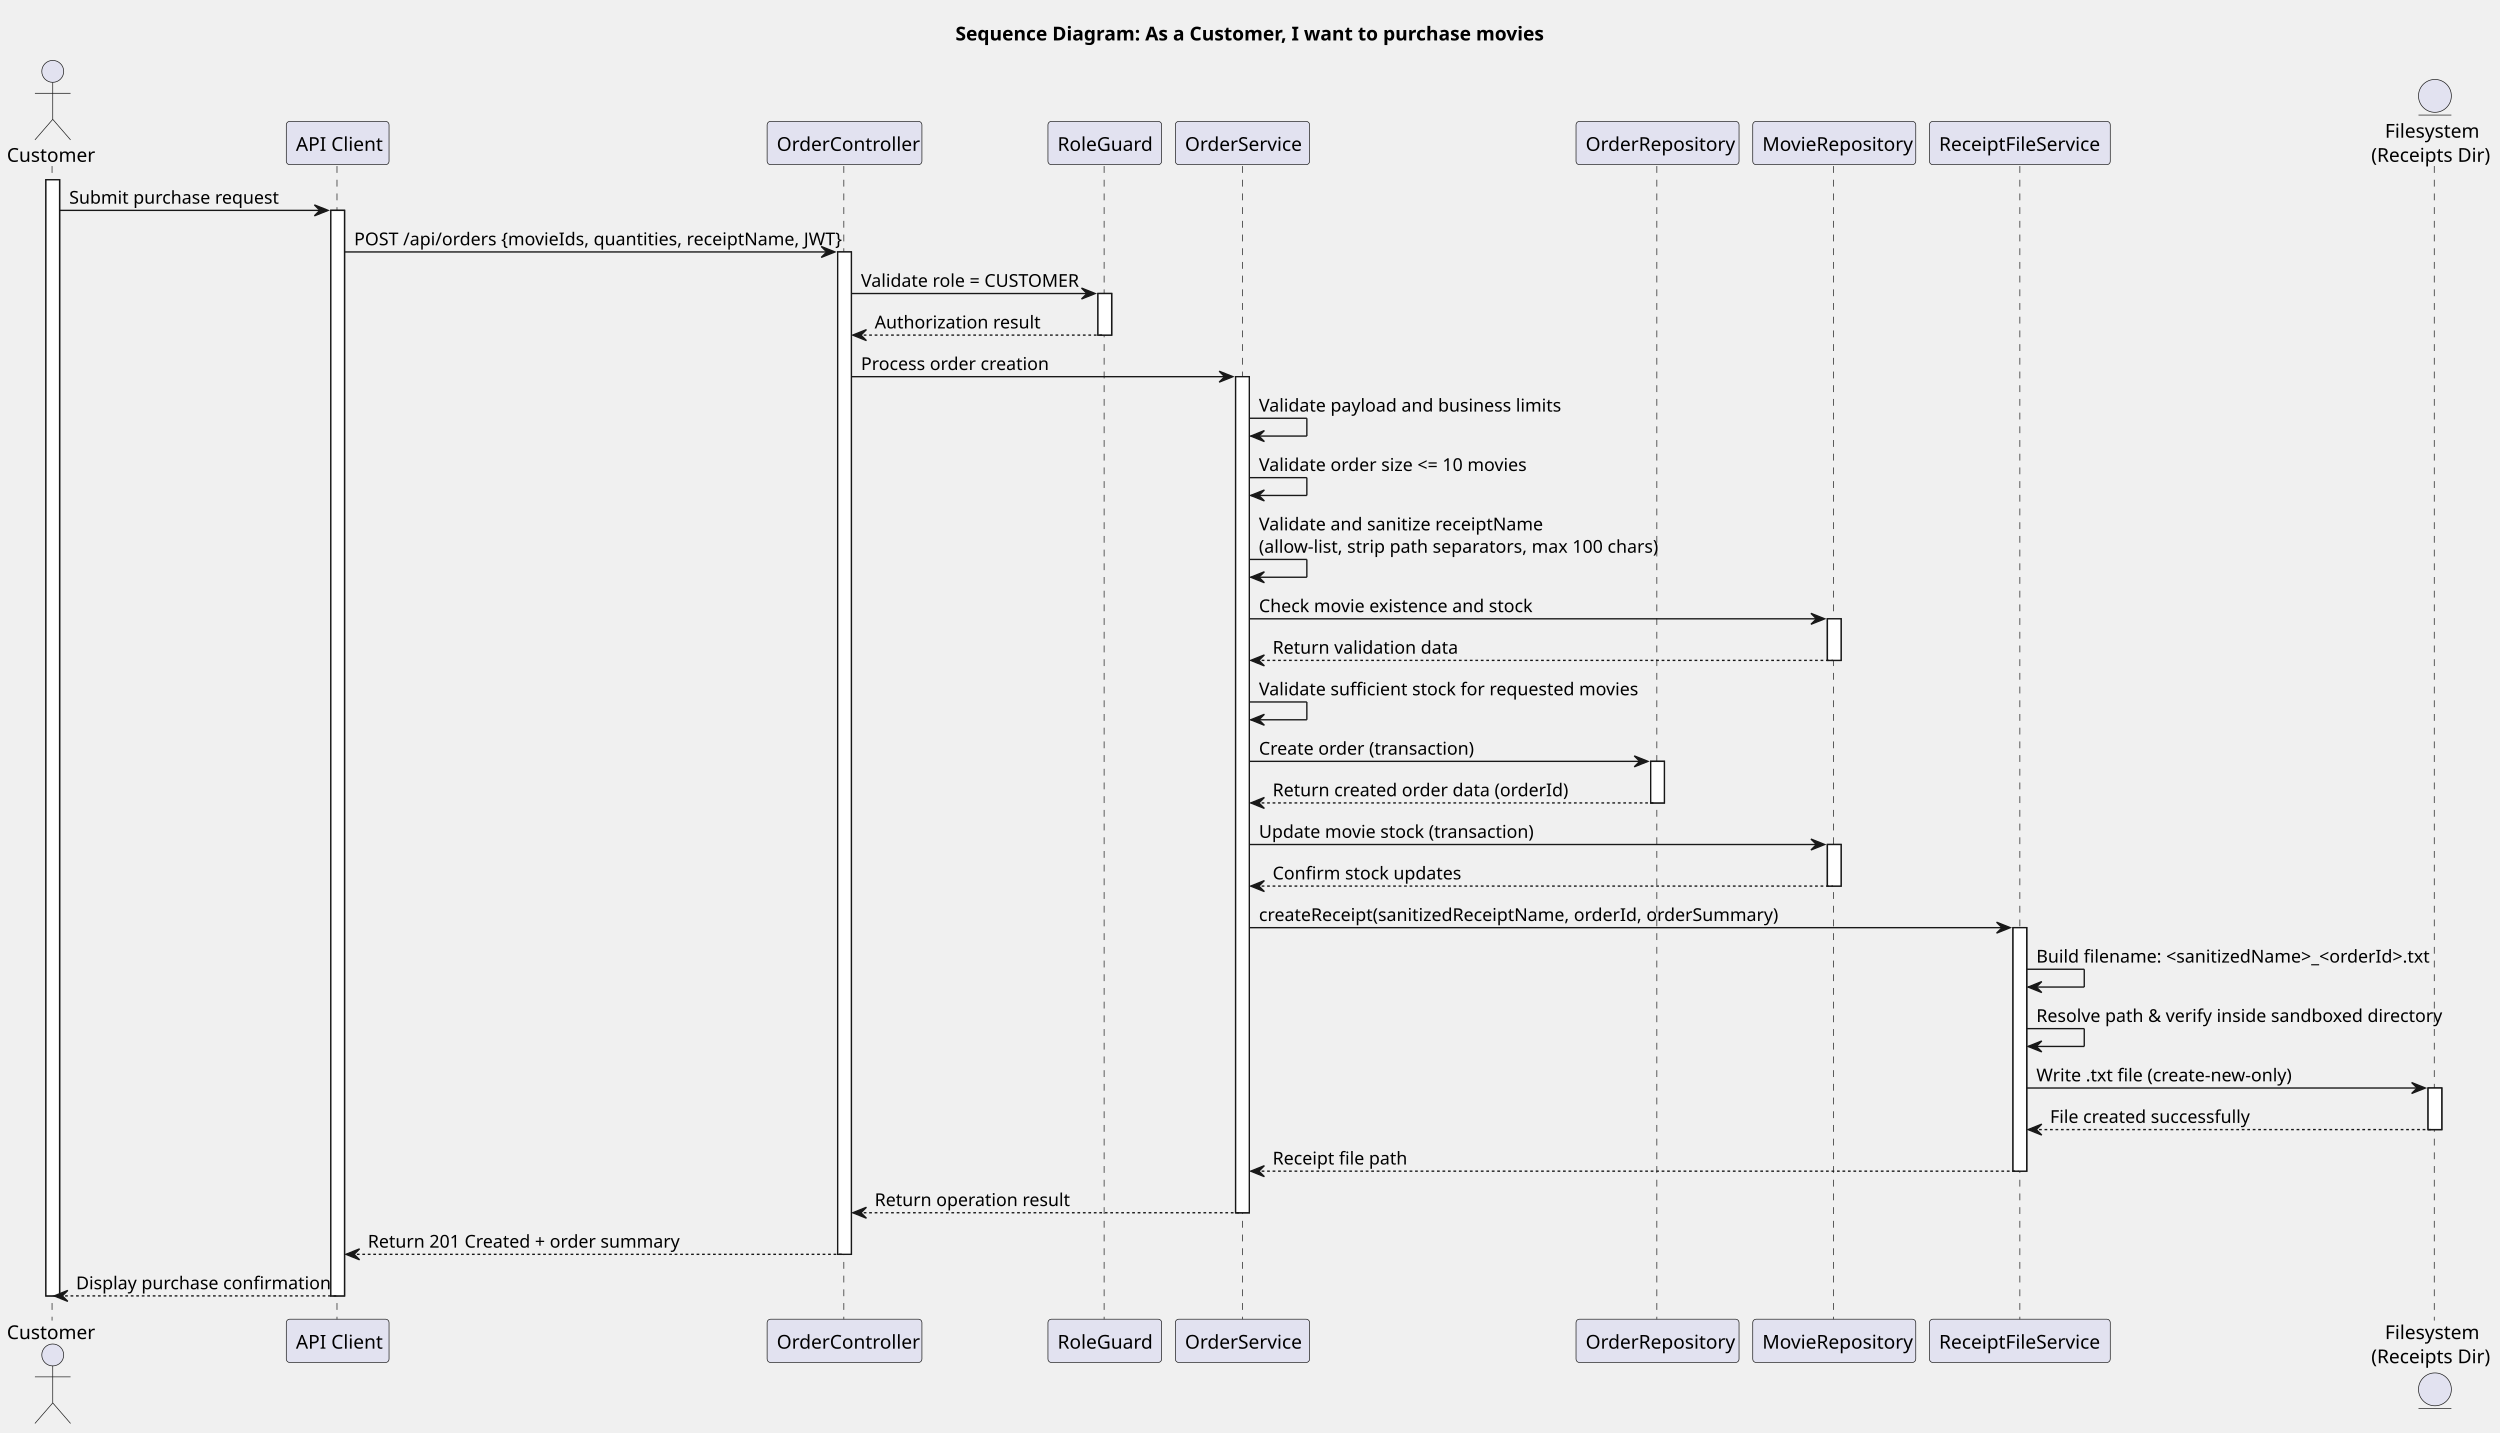
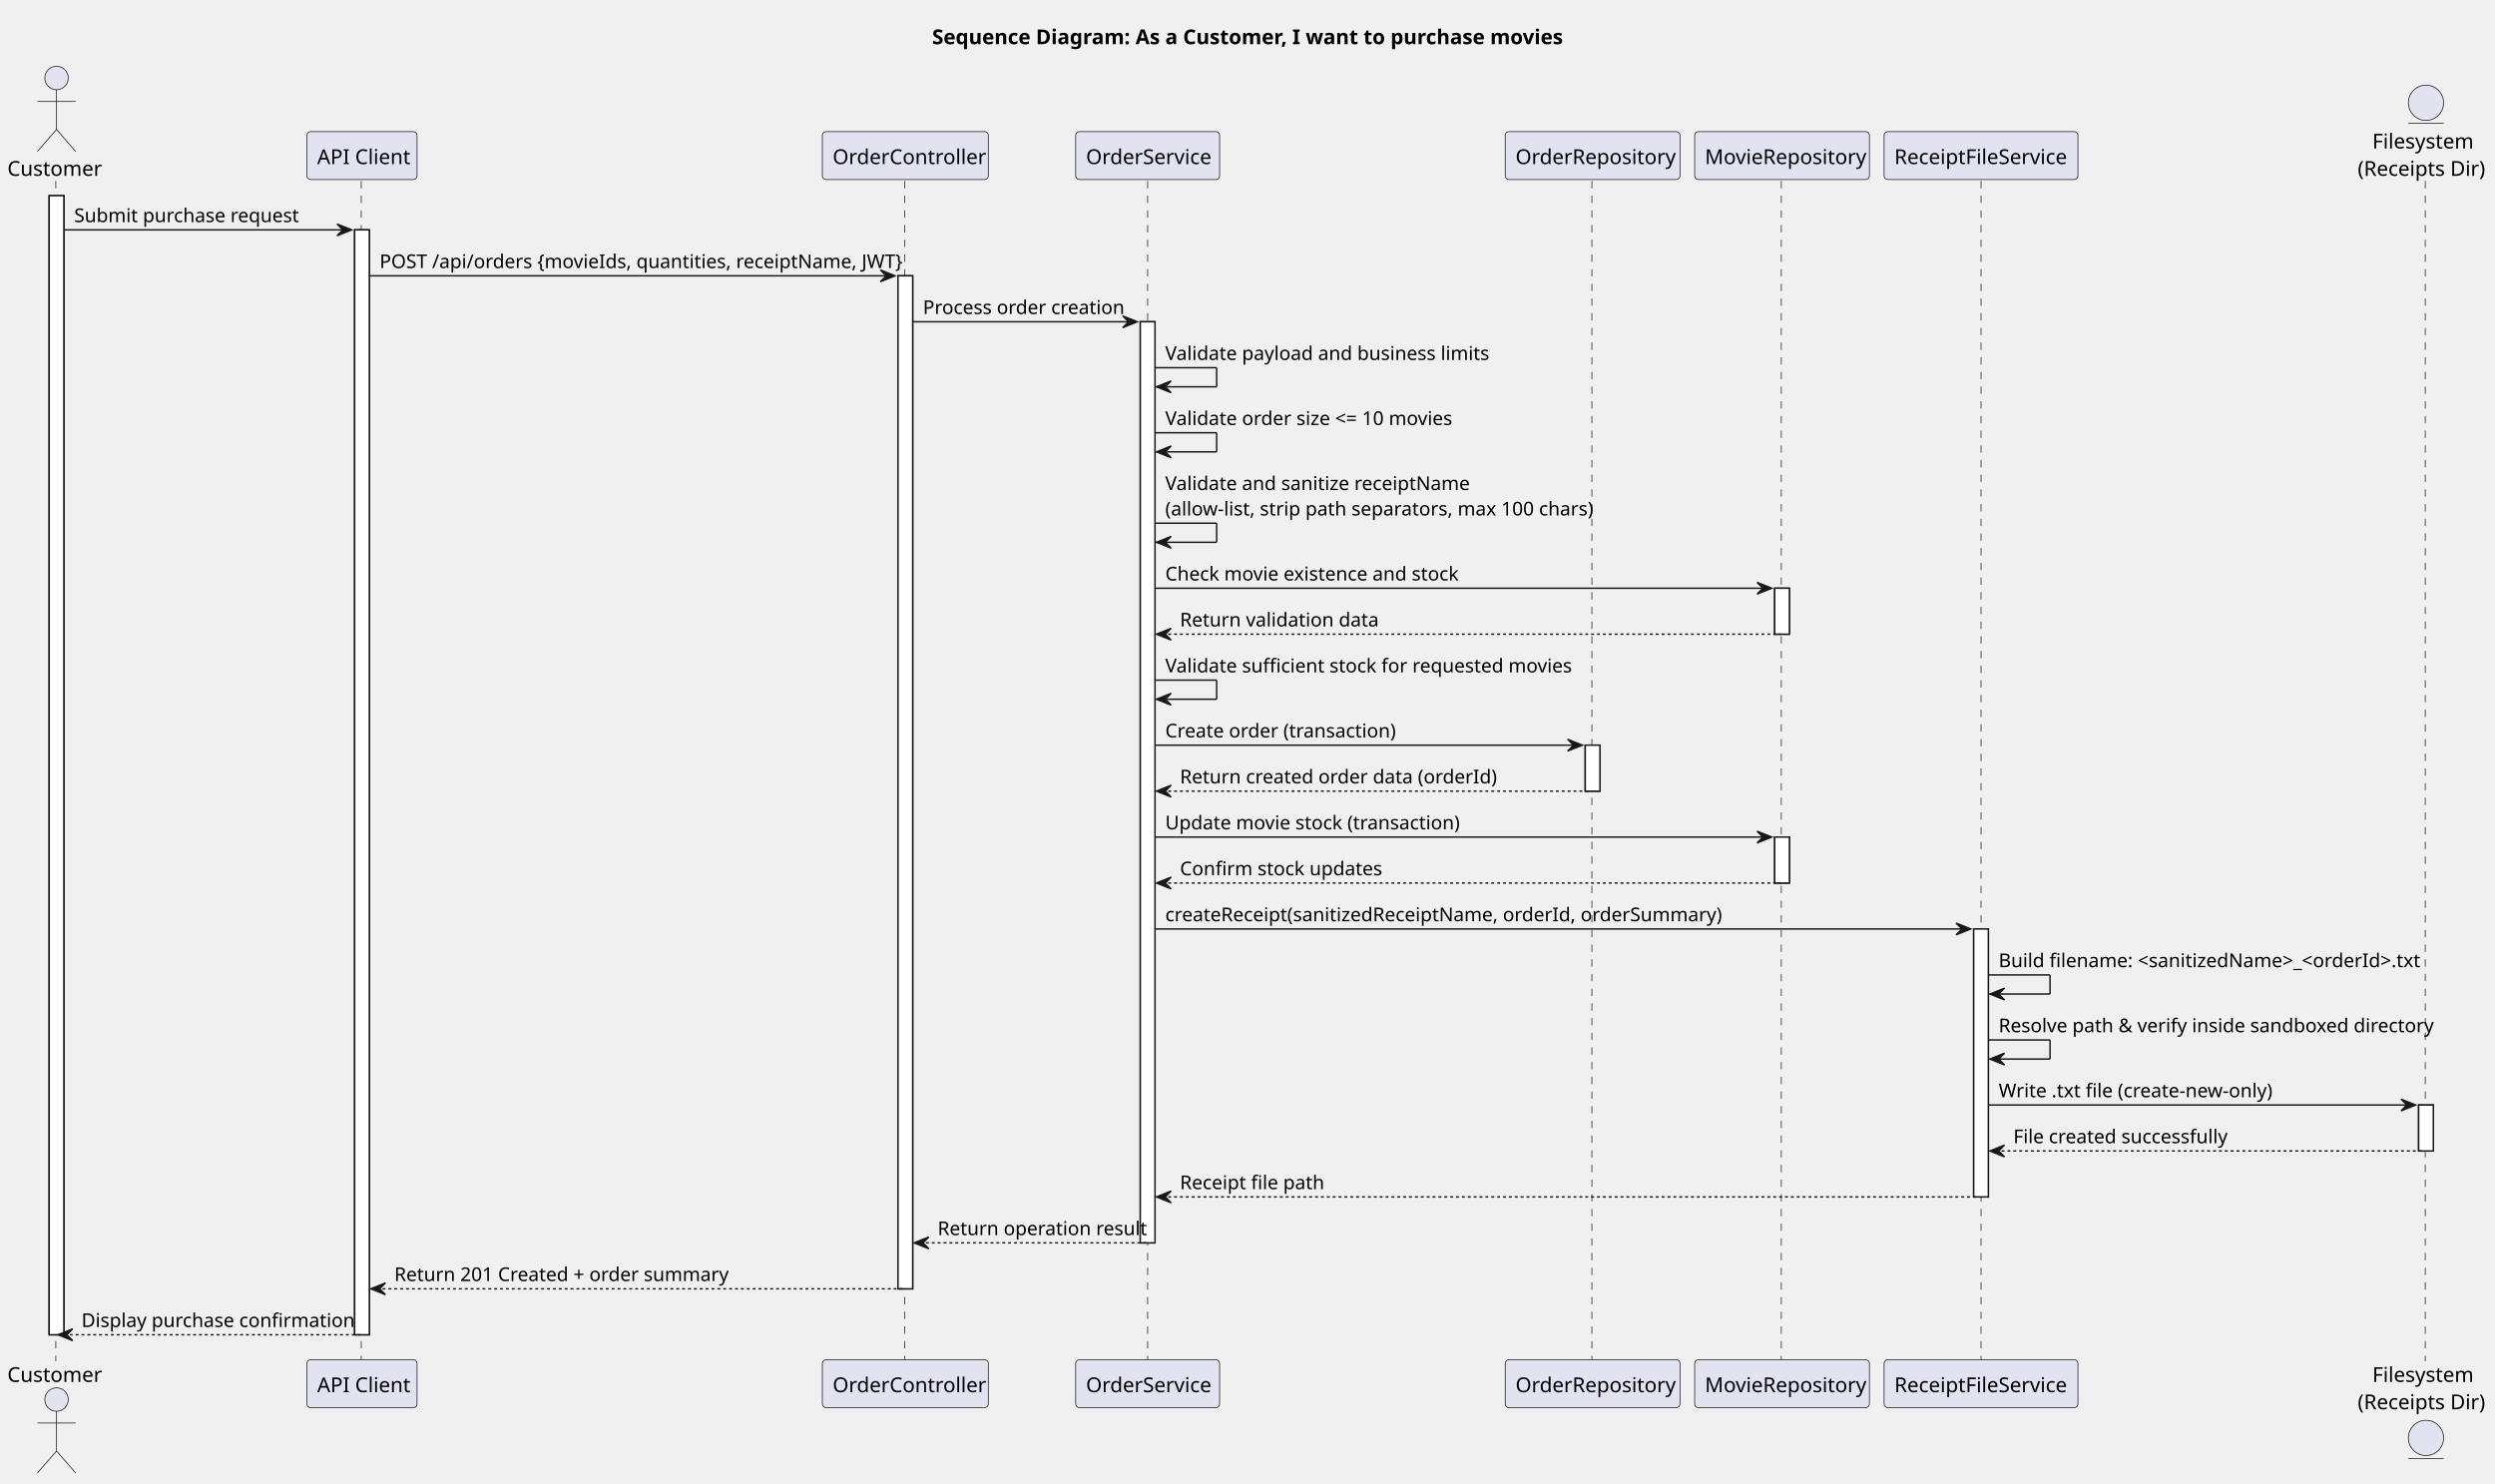
- <svg xmlns="http://www.w3.org/2000/svg" contentStyleType="text/css" height="1046px" preserveAspectRatio="none" style="width:1825px;height:1046px;background:#FFFFFF;" version="1.1" viewBox="0 0 1825 1046" width="1825px" zoomAndPan="magnify">
+ <svg xmlns="http://www.w3.org/2000/svg" contentStyleType="text/css" height="1010px" preserveAspectRatio="none" style="width:1699px;height:1010px;background:#FFFFFF;" version="1.1" viewBox="0 0 1699 1010" width="1699px" zoomAndPan="magnify">
  <defs />
  <g>
-     <text fill="#000000" font-family="sans-serif" font-size="14" font-weight="bold" lengthAdjust="spacing" textLength="433" x="697.5" y="29.533">Sequence Diagram: As a Customer, I want to purchase movies</text>
-     <rect fill="#FFFFFF" height="814.789" style="stroke:#181818;stroke-width:1.0;" width="10" x="33.5" y="131.219" />
-     <rect fill="#FFFFFF" height="792.438" style="stroke:#181818;stroke-width:1.0;" width="10" x="241.5" y="153.57" />
-     <rect fill="#FFFFFF" height="731.734" style="stroke:#181818;stroke-width:1.0;" width="10" x="611.5" y="183.922" />
-     <rect fill="#FFFFFF" height="30.352" style="stroke:#181818;stroke-width:1.0;" width="10" x="801.5" y="214.273" />
-     <rect fill="#FFFFFF" height="610.328" style="stroke:#181818;stroke-width:1.0;" width="10" x="902" y="274.977" />
-     <rect fill="#FFFFFF" height="30.352" style="stroke:#181818;stroke-width:1.0;" width="10" x="1205" y="555.789" />
-     <rect fill="#FFFFFF" height="30.352" style="stroke:#181818;stroke-width:1.0;" width="10" x="1334" y="451.734" />
-     <rect fill="#FFFFFF" height="30.352" style="stroke:#181818;stroke-width:1.0;" width="10" x="1334" y="616.492" />
-     <rect fill="#FFFFFF" height="177.758" style="stroke:#181818;stroke-width:1.0;" width="10" x="1469.5" y="677.195" />
-     <rect fill="#FFFFFF" height="30.352" style="stroke:#181818;stroke-width:1.0;" width="10" x="1772.5" y="794.25" />
-     <line style="stroke:#181818;stroke-width:0.5;stroke-dasharray:5.0,5.0;" x1="38" x2="38" y1="121.219" y2="964.008" />
-     <line style="stroke:#181818;stroke-width:0.5;stroke-dasharray:5.0,5.0;" x1="246" x2="246" y1="121.219" y2="964.008" />
-     <line style="stroke:#181818;stroke-width:0.5;stroke-dasharray:5.0,5.0;" x1="616" x2="616" y1="121.219" y2="964.008" />
-     <line style="stroke:#181818;stroke-width:0.5;stroke-dasharray:5.0,5.0;" x1="806" x2="806" y1="121.219" y2="964.008" />
-     <line style="stroke:#181818;stroke-width:0.5;stroke-dasharray:5.0,5.0;" x1="907" x2="907" y1="121.219" y2="964.008" />
-     <line style="stroke:#181818;stroke-width:0.5;stroke-dasharray:5.0,5.0;" x1="1209.5" x2="1209.5" y1="121.219" y2="964.008" />
-     <line style="stroke:#181818;stroke-width:0.5;stroke-dasharray:5.0,5.0;" x1="1338.5" x2="1338.5" y1="121.219" y2="964.008" />
-     <line style="stroke:#181818;stroke-width:0.5;stroke-dasharray:5.0,5.0;" x1="1474.5" x2="1474.5" y1="121.219" y2="964.008" />
-     <line style="stroke:#181818;stroke-width:0.5;stroke-dasharray:5.0,5.0;" x1="1777" x2="1777" y1="121.219" y2="964.008" />
-     <text fill="#000000" font-family="sans-serif" font-size="14" lengthAdjust="spacing" textLength="61" x="5" y="118.143">Customer</text>
-     <ellipse cx="38.5" cy="52.109" fill="#E2E2F0" rx="8" ry="8" style="stroke:#181818;stroke-width:0.5;" />
-     <path d="M38.5,60.109 L38.5,87.109 M25.5,68.109 L51.5,68.109 M38.5,87.109 L25.5,102.109 M38.5,87.109 L51.5,102.109 " fill="none" style="stroke:#181818;stroke-width:0.5;" />
-     <text fill="#000000" font-family="sans-serif" font-size="14" lengthAdjust="spacing" textLength="61" x="5" y="977.541">Customer</text>
-     <ellipse cx="38.5" cy="989.117" fill="#E2E2F0" rx="8" ry="8" style="stroke:#181818;stroke-width:0.5;" />
-     <path d="M38.5,997.117 L38.5,1024.117 M25.5,1005.117 L51.5,1005.117 M38.5,1024.117 L25.5,1039.117 M38.5,1024.117 L51.5,1039.117 " fill="none" style="stroke:#181818;stroke-width:0.5;" />
-     <rect fill="#E2E2F0" height="31.609" rx="2.5" ry="2.5" style="stroke:#181818;stroke-width:0.5;" width="75" x="209" y="88.609" />
-     <text fill="#000000" font-family="sans-serif" font-size="14" lengthAdjust="spacing" textLength="61" x="216" y="110.143">API Client</text>
-     <rect fill="#E2E2F0" height="31.609" rx="2.5" ry="2.5" style="stroke:#181818;stroke-width:0.5;" width="75" x="209" y="963.008" />
-     <text fill="#000000" font-family="sans-serif" font-size="14" lengthAdjust="spacing" textLength="61" x="216" y="984.541">API Client</text>
-     <rect fill="#E2E2F0" height="31.609" rx="2.5" ry="2.5" style="stroke:#181818;stroke-width:0.5;" width="113" x="560" y="88.609" />
-     <text fill="#000000" font-family="sans-serif" font-size="14" lengthAdjust="spacing" textLength="99" x="567" y="110.143">OrderController</text>
-     <rect fill="#E2E2F0" height="31.609" rx="2.5" ry="2.5" style="stroke:#181818;stroke-width:0.5;" width="113" x="560" y="963.008" />
-     <text fill="#000000" font-family="sans-serif" font-size="14" lengthAdjust="spacing" textLength="99" x="567" y="984.541">OrderController</text>
-     <rect fill="#E2E2F0" height="31.609" rx="2.5" ry="2.5" style="stroke:#181818;stroke-width:0.5;" width="83" x="765" y="88.609" />
-     <text fill="#000000" font-family="sans-serif" font-size="14" lengthAdjust="spacing" textLength="69" x="772" y="110.143">RoleGuard</text>
-     <rect fill="#E2E2F0" height="31.609" rx="2.5" ry="2.5" style="stroke:#181818;stroke-width:0.5;" width="83" x="765" y="963.008" />
-     <text fill="#000000" font-family="sans-serif" font-size="14" lengthAdjust="spacing" textLength="69" x="772" y="984.541">RoleGuard</text>
-     <rect fill="#E2E2F0" height="31.609" rx="2.5" ry="2.5" style="stroke:#181818;stroke-width:0.5;" width="98" x="858" y="88.609" />
-     <text fill="#000000" font-family="sans-serif" font-size="14" lengthAdjust="spacing" textLength="84" x="865" y="110.143">OrderService</text>
-     <rect fill="#E2E2F0" height="31.609" rx="2.5" ry="2.5" style="stroke:#181818;stroke-width:0.5;" width="98" x="858" y="963.008" />
-     <text fill="#000000" font-family="sans-serif" font-size="14" lengthAdjust="spacing" textLength="84" x="865" y="984.541">OrderService</text>
-     <rect fill="#E2E2F0" height="31.609" rx="2.5" ry="2.5" style="stroke:#181818;stroke-width:0.5;" width="119" x="1150.5" y="88.609" />
-     <text fill="#000000" font-family="sans-serif" font-size="14" lengthAdjust="spacing" textLength="105" x="1157.5" y="110.143">OrderRepository</text>
-     <rect fill="#E2E2F0" height="31.609" rx="2.5" ry="2.5" style="stroke:#181818;stroke-width:0.5;" width="119" x="1150.5" y="963.008" />
-     <text fill="#000000" font-family="sans-serif" font-size="14" lengthAdjust="spacing" textLength="105" x="1157.5" y="984.541">OrderRepository</text>
-     <rect fill="#E2E2F0" height="31.609" rx="2.5" ry="2.5" style="stroke:#181818;stroke-width:0.5;" width="119" x="1279.5" y="88.609" />
-     <text fill="#000000" font-family="sans-serif" font-size="14" lengthAdjust="spacing" textLength="105" x="1286.5" y="110.143">MovieRepository</text>
-     <rect fill="#E2E2F0" height="31.609" rx="2.5" ry="2.5" style="stroke:#181818;stroke-width:0.5;" width="119" x="1279.5" y="963.008" />
-     <text fill="#000000" font-family="sans-serif" font-size="14" lengthAdjust="spacing" textLength="105" x="1286.5" y="984.541">MovieRepository</text>
-     <rect fill="#E2E2F0" height="31.609" rx="2.5" ry="2.5" style="stroke:#181818;stroke-width:0.5;" width="132" x="1408.5" y="88.609" />
-     <text fill="#000000" font-family="sans-serif" font-size="14" lengthAdjust="spacing" textLength="118" x="1415.5" y="110.143">ReceiptFileService</text>
-     <rect fill="#E2E2F0" height="31.609" rx="2.5" ry="2.5" style="stroke:#181818;stroke-width:0.5;" width="132" x="1408.5" y="963.008" />
-     <text fill="#000000" font-family="sans-serif" font-size="14" lengthAdjust="spacing" textLength="118" x="1415.5" y="984.541">ReceiptFileService</text>
-     <text fill="#000000" font-family="sans-serif" font-size="14" lengthAdjust="spacing" textLength="67" x="1741" y="100.533">Filesystem</text>
-     <text fill="#000000" font-family="sans-serif" font-size="14" lengthAdjust="spacing" textLength="87" x="1731" y="118.143">(Receipts Dir)</text>
-     <ellipse cx="1777.5" cy="70" fill="#E2E2F0" rx="12" ry="12" style="stroke:#181818;stroke-width:0.5;" />
-     <line style="stroke:#181818;stroke-width:0.5;" x1="1765.5" x2="1789.5" y1="84" y2="84" />
-     <text fill="#000000" font-family="sans-serif" font-size="14" lengthAdjust="spacing" textLength="67" x="1741" y="977.541">Filesystem</text>
-     <text fill="#000000" font-family="sans-serif" font-size="14" lengthAdjust="spacing" textLength="87" x="1731" y="995.15">(Receipts Dir)</text>
-     <ellipse cx="1777.5" cy="1014.227" fill="#E2E2F0" rx="12" ry="12" style="stroke:#181818;stroke-width:0.5;" />
-     <line style="stroke:#181818;stroke-width:0.5;" x1="1765.5" x2="1789.5" y1="1028.227" y2="1028.227" />
-     <rect fill="#FFFFFF" height="814.789" style="stroke:#181818;stroke-width:1.0;" width="10" x="33.5" y="131.219" />
-     <rect fill="#FFFFFF" height="792.438" style="stroke:#181818;stroke-width:1.0;" width="10" x="241.5" y="153.57" />
-     <rect fill="#FFFFFF" height="731.734" style="stroke:#181818;stroke-width:1.0;" width="10" x="611.5" y="183.922" />
-     <rect fill="#FFFFFF" height="30.352" style="stroke:#181818;stroke-width:1.0;" width="10" x="801.5" y="214.273" />
-     <rect fill="#FFFFFF" height="610.328" style="stroke:#181818;stroke-width:1.0;" width="10" x="902" y="274.977" />
-     <rect fill="#FFFFFF" height="30.352" style="stroke:#181818;stroke-width:1.0;" width="10" x="1205" y="555.789" />
-     <rect fill="#FFFFFF" height="30.352" style="stroke:#181818;stroke-width:1.0;" width="10" x="1334" y="451.734" />
-     <rect fill="#FFFFFF" height="30.352" style="stroke:#181818;stroke-width:1.0;" width="10" x="1334" y="616.492" />
-     <rect fill="#FFFFFF" height="177.758" style="stroke:#181818;stroke-width:1.0;" width="10" x="1469.5" y="677.195" />
-     <rect fill="#FFFFFF" height="30.352" style="stroke:#181818;stroke-width:1.0;" width="10" x="1772.5" y="794.25" />
-     <polygon fill="#181818" points="229.5,149.57,239.5,153.57,229.5,157.57,233.5,153.57" style="stroke:#181818;stroke-width:1.0;" />
-     <line style="stroke:#181818;stroke-width:1.0;" x1="43.5" x2="235.5" y1="153.57" y2="153.57" />
-     <text fill="#000000" font-family="sans-serif" font-size="13" lengthAdjust="spacing" textLength="145" x="50.5" y="148.714">Submit purchase request</text>
-     <polygon fill="#181818" points="599.5,179.922,609.5,183.922,599.5,187.922,603.5,183.922" style="stroke:#181818;stroke-width:1.0;" />
-     <line style="stroke:#181818;stroke-width:1.0;" x1="251.5" x2="605.5" y1="183.922" y2="183.922" />
-     <text fill="#000000" font-family="sans-serif" font-size="13" lengthAdjust="spacing" textLength="341" x="258.5" y="179.065">POST /api/orders {movieIds, quantities, receiptName, JWT}</text>
-     <polygon fill="#181818" points="789.5,210.273,799.5,214.273,789.5,218.273,793.5,214.273" style="stroke:#181818;stroke-width:1.0;" />
-     <line style="stroke:#181818;stroke-width:1.0;" x1="621.5" x2="795.5" y1="214.273" y2="214.273" />
-     <text fill="#000000" font-family="sans-serif" font-size="13" lengthAdjust="spacing" textLength="161" x="628.5" y="209.417">Validate role = CUSTOMER</text>
-     <polygon fill="#181818" points="632.5,240.625,622.5,244.625,632.5,248.625,628.5,244.625" style="stroke:#181818;stroke-width:1.0;" />
-     <line style="stroke:#181818;stroke-width:1.0;stroke-dasharray:2.0,2.0;" x1="626.5" x2="805.5" y1="244.625" y2="244.625" />
-     <text fill="#000000" font-family="sans-serif" font-size="13" lengthAdjust="spacing" textLength="112" x="638.5" y="239.769">Authorization result</text>
-     <polygon fill="#181818" points="890,270.977,900,274.977,890,278.977,894,274.977" style="stroke:#181818;stroke-width:1.0;" />
-     <line style="stroke:#181818;stroke-width:1.0;" x1="621.5" x2="896" y1="274.977" y2="274.977" />
-     <text fill="#000000" font-family="sans-serif" font-size="13" lengthAdjust="spacing" textLength="131" x="628.5" y="270.12">Process order creation</text>
-     <line style="stroke:#181818;stroke-width:1.0;" x1="912" x2="954" y1="305.328" y2="305.328" />
-     <line style="stroke:#181818;stroke-width:1.0;" x1="954" x2="954" y1="305.328" y2="318.328" />
-     <line style="stroke:#181818;stroke-width:1.0;" x1="913" x2="954" y1="318.328" y2="318.328" />
-     <polygon fill="#181818" points="923,314.328,913,318.328,923,322.328,919,318.328" style="stroke:#181818;stroke-width:1.0;" />
-     <text fill="#000000" font-family="sans-serif" font-size="13" lengthAdjust="spacing" textLength="212" x="919" y="300.472">Validate payload and business limits</text>
-     <line style="stroke:#181818;stroke-width:1.0;" x1="912" x2="954" y1="348.68" y2="348.68" />
-     <line style="stroke:#181818;stroke-width:1.0;" x1="954" x2="954" y1="348.68" y2="361.68" />
-     <line style="stroke:#181818;stroke-width:1.0;" x1="913" x2="954" y1="361.68" y2="361.68" />
-     <polygon fill="#181818" points="923,357.68,913,361.68,923,365.68,919,361.68" style="stroke:#181818;stroke-width:1.0;" />
-     <text fill="#000000" font-family="sans-serif" font-size="13" lengthAdjust="spacing" textLength="190" x="919" y="343.823">Validate order size &lt;= 10 movies</text>
-     <line style="stroke:#181818;stroke-width:1.0;" x1="912" x2="954" y1="408.383" y2="408.383" />
-     <line style="stroke:#181818;stroke-width:1.0;" x1="954" x2="954" y1="408.383" y2="421.383" />
-     <line style="stroke:#181818;stroke-width:1.0;" x1="913" x2="954" y1="421.383" y2="421.383" />
-     <polygon fill="#181818" points="923,417.383,913,421.383,923,425.383,919,421.383" style="stroke:#181818;stroke-width:1.0;" />
-     <text fill="#000000" font-family="sans-serif" font-size="13" lengthAdjust="spacing" textLength="198" x="919" y="387.175">Validate and sanitize receiptName</text>
-     <text fill="#000000" font-family="sans-serif" font-size="13" lengthAdjust="spacing" textLength="279" x="919" y="403.526">(allow-list, strip path separators, max 100 chars)</text>
-     <polygon fill="#181818" points="1322,447.734,1332,451.734,1322,455.734,1326,451.734" style="stroke:#181818;stroke-width:1.0;" />
-     <line style="stroke:#181818;stroke-width:1.0;" x1="912" x2="1328" y1="451.734" y2="451.734" />
-     <text fill="#000000" font-family="sans-serif" font-size="13" lengthAdjust="spacing" textLength="195" x="919" y="446.878">Check movie existence and stock</text>
-     <polygon fill="#181818" points="923,478.086,913,482.086,923,486.086,919,482.086" style="stroke:#181818;stroke-width:1.0;" />
-     <line style="stroke:#181818;stroke-width:1.0;stroke-dasharray:2.0,2.0;" x1="917" x2="1338" y1="482.086" y2="482.086" />
-     <text fill="#000000" font-family="sans-serif" font-size="13" lengthAdjust="spacing" textLength="124" x="929" y="477.229">Return validation data</text>
-     <line style="stroke:#181818;stroke-width:1.0;" x1="912" x2="954" y1="512.438" y2="512.438" />
-     <line style="stroke:#181818;stroke-width:1.0;" x1="954" x2="954" y1="512.438" y2="525.438" />
-     <line style="stroke:#181818;stroke-width:1.0;" x1="913" x2="954" y1="525.438" y2="525.438" />
-     <polygon fill="#181818" points="923,521.438,913,525.438,923,529.438,919,525.438" style="stroke:#181818;stroke-width:1.0;" />
-     <text fill="#000000" font-family="sans-serif" font-size="13" lengthAdjust="spacing" textLength="261" x="919" y="507.581">Validate sufficient stock for requested movies</text>
-     <polygon fill="#181818" points="1193,551.789,1203,555.789,1193,559.789,1197,555.789" style="stroke:#181818;stroke-width:1.0;" />
-     <line style="stroke:#181818;stroke-width:1.0;" x1="912" x2="1199" y1="555.789" y2="555.789" />
-     <text fill="#000000" font-family="sans-serif" font-size="13" lengthAdjust="spacing" textLength="147" x="919" y="550.933">Create order (transaction)</text>
-     <polygon fill="#181818" points="923,582.141,913,586.141,923,590.141,919,586.141" style="stroke:#181818;stroke-width:1.0;" />
-     <line style="stroke:#181818;stroke-width:1.0;stroke-dasharray:2.0,2.0;" x1="917" x2="1209" y1="586.141" y2="586.141" />
-     <text fill="#000000" font-family="sans-serif" font-size="13" lengthAdjust="spacing" textLength="198" x="929" y="581.284">Return created order data (orderId)</text>
-     <polygon fill="#181818" points="1322,612.492,1332,616.492,1322,620.492,1326,616.492" style="stroke:#181818;stroke-width:1.0;" />
-     <line style="stroke:#181818;stroke-width:1.0;" x1="912" x2="1328" y1="616.492" y2="616.492" />
-     <text fill="#000000" font-family="sans-serif" font-size="13" lengthAdjust="spacing" textLength="190" x="919" y="611.636">Update movie stock (transaction)</text>
-     <polygon fill="#181818" points="923,642.844,913,646.844,923,650.844,919,646.844" style="stroke:#181818;stroke-width:1.0;" />
-     <line style="stroke:#181818;stroke-width:1.0;stroke-dasharray:2.0,2.0;" x1="917" x2="1338" y1="646.844" y2="646.844" />
-     <text fill="#000000" font-family="sans-serif" font-size="13" lengthAdjust="spacing" textLength="130" x="929" y="641.987">Confirm stock updates</text>
-     <polygon fill="#181818" points="1457.5,673.195,1467.5,677.195,1457.5,681.195,1461.5,677.195" style="stroke:#181818;stroke-width:1.0;" />
-     <line style="stroke:#181818;stroke-width:1.0;" x1="912" x2="1463.5" y1="677.195" y2="677.195" />
-     <text fill="#000000" font-family="sans-serif" font-size="13" lengthAdjust="spacing" textLength="358" x="919" y="672.339">createReceipt(sanitizedReceiptName, orderId, orderSummary)</text>
-     <line style="stroke:#181818;stroke-width:1.0;" x1="1479.5" x2="1521.5" y1="707.547" y2="707.547" />
-     <line style="stroke:#181818;stroke-width:1.0;" x1="1521.5" x2="1521.5" y1="707.547" y2="720.547" />
-     <line style="stroke:#181818;stroke-width:1.0;" x1="1480.5" x2="1521.5" y1="720.547" y2="720.547" />
-     <polygon fill="#181818" points="1490.5,716.547,1480.5,720.547,1490.5,724.547,1486.5,720.547" style="stroke:#181818;stroke-width:1.0;" />
-     <text fill="#000000" font-family="sans-serif" font-size="13" lengthAdjust="spacing" textLength="272" x="1486.5" y="702.69">Build filename: &lt;sanitizedName&gt;_&lt;orderId&gt;.txt</text>
-     <line style="stroke:#181818;stroke-width:1.0;" x1="1479.5" x2="1521.5" y1="750.898" y2="750.898" />
-     <line style="stroke:#181818;stroke-width:1.0;" x1="1521.5" x2="1521.5" y1="750.898" y2="763.898" />
-     <line style="stroke:#181818;stroke-width:1.0;" x1="1480.5" x2="1521.5" y1="763.898" y2="763.898" />
-     <polygon fill="#181818" points="1490.5,759.898,1480.5,763.898,1490.5,767.898,1486.5,763.898" style="stroke:#181818;stroke-width:1.0;" />
-     <text fill="#000000" font-family="sans-serif" font-size="13" lengthAdjust="spacing" textLength="279" x="1486.5" y="746.042">Resolve path &amp; verify inside sandboxed directory</text>
-     <polygon fill="#181818" points="1760.5,790.25,1770.5,794.25,1760.5,798.25,1764.5,794.25" style="stroke:#181818;stroke-width:1.0;" />
-     <line style="stroke:#181818;stroke-width:1.0;" x1="1479.5" x2="1766.5" y1="794.25" y2="794.25" />
-     <text fill="#000000" font-family="sans-serif" font-size="13" lengthAdjust="spacing" textLength="177" x="1486.5" y="789.394">Write .txt file (create-new-only)</text>
-     <polygon fill="#181818" points="1490.5,820.602,1480.5,824.602,1490.5,828.602,1486.5,824.602" style="stroke:#181818;stroke-width:1.0;" />
-     <line style="stroke:#181818;stroke-width:1.0;stroke-dasharray:2.0,2.0;" x1="1484.5" x2="1776.5" y1="824.602" y2="824.602" />
-     <text fill="#000000" font-family="sans-serif" font-size="13" lengthAdjust="spacing" textLength="144" x="1496.5" y="819.745">File created successfully</text>
-     <polygon fill="#181818" points="923,850.953,913,854.953,923,858.953,919,854.953" style="stroke:#181818;stroke-width:1.0;" />
-     <line style="stroke:#181818;stroke-width:1.0;stroke-dasharray:2.0,2.0;" x1="917" x2="1473.5" y1="854.953" y2="854.953" />
-     <text fill="#000000" font-family="sans-serif" font-size="13" lengthAdjust="spacing" textLength="93" x="929" y="850.097">Receipt file path</text>
-     <polygon fill="#181818" points="632.5,881.305,622.5,885.305,632.5,889.305,628.5,885.305" style="stroke:#181818;stroke-width:1.0;" />
-     <line style="stroke:#181818;stroke-width:1.0;stroke-dasharray:2.0,2.0;" x1="626.5" x2="906" y1="885.305" y2="885.305" />
-     <text fill="#000000" font-family="sans-serif" font-size="13" lengthAdjust="spacing" textLength="131" x="638.5" y="880.448">Return operation result</text>
-     <polygon fill="#181818" points="262.5,911.656,252.5,915.656,262.5,919.656,258.5,915.656" style="stroke:#181818;stroke-width:1.0;" />
-     <line style="stroke:#181818;stroke-width:1.0;stroke-dasharray:2.0,2.0;" x1="256.5" x2="615.5" y1="915.656" y2="915.656" />
-     <text fill="#000000" font-family="sans-serif" font-size="13" lengthAdjust="spacing" textLength="215" x="268.5" y="910.8">Return 201 Created + order summary</text>
-     <polygon fill="#181818" points="49.5,942.008,39.5,946.008,49.5,950.008,45.5,946.008" style="stroke:#181818;stroke-width:1.0;" />
-     <line style="stroke:#181818;stroke-width:1.0;stroke-dasharray:2.0,2.0;" x1="43.5" x2="245.5" y1="946.008" y2="946.008" />
-     <text fill="#000000" font-family="sans-serif" font-size="13" lengthAdjust="spacing" textLength="174" x="55.5" y="941.151">Display purchase confirmation</text>
+     <text fill="#000000" font-family="sans-serif" font-size="14" font-weight="bold" lengthAdjust="spacing" textLength="433" x="634.75" y="30.107">Sequence Diagram: As a Customer, I want to purchase movies</text>
+     <rect fill="#FFFFFF" height="775.693" style="stroke:#181818;stroke-width:1.0;" width="10" x="33.5" y="133.242" />
+     <rect fill="#FFFFFF" height="752.402" style="stroke:#181818;stroke-width:1.0;" width="10" x="241.5" y="156.533" />
+     <rect fill="#FFFFFF" height="689.82" style="stroke:#181818;stroke-width:1.0;" width="10" x="611.5" y="187.824" />
+     <rect fill="#FFFFFF" height="627.238" style="stroke:#181818;stroke-width:1.0;" width="10" x="776.5" y="219.115" />
+     <rect fill="#FFFFFF" height="31.291" style="stroke:#181818;stroke-width:1.0;" width="10" x="1079.5" y="507.443" />
+     <rect fill="#FFFFFF" height="31.291" style="stroke:#181818;stroke-width:1.0;" width="10" x="1208.5" y="400.57" />
+     <rect fill="#FFFFFF" height="31.291" style="stroke:#181818;stroke-width:1.0;" width="10" x="1208.5" y="570.025" />
+     <rect fill="#FFFFFF" height="182.455" style="stroke:#181818;stroke-width:1.0;" width="10" x="1344" y="632.607" />
+     <rect fill="#FFFFFF" height="31.291" style="stroke:#181818;stroke-width:1.0;" width="10" x="1647" y="752.481" />
+     <line style="stroke:#181818;stroke-width:0.5;stroke-dasharray:5.0,5.0;" x1="38" x2="38" y1="123.242" y2="926.936" />
+     <line style="stroke:#181818;stroke-width:0.5;stroke-dasharray:5.0,5.0;" x1="246" x2="246" y1="123.242" y2="926.936" />
+     <line style="stroke:#181818;stroke-width:0.5;stroke-dasharray:5.0,5.0;" x1="616" x2="616" y1="123.242" y2="926.936" />
+     <line style="stroke:#181818;stroke-width:0.5;stroke-dasharray:5.0,5.0;" x1="781.5" x2="781.5" y1="123.242" y2="926.936" />
+     <line style="stroke:#181818;stroke-width:0.5;stroke-dasharray:5.0,5.0;" x1="1084" x2="1084" y1="123.242" y2="926.936" />
+     <line style="stroke:#181818;stroke-width:0.5;stroke-dasharray:5.0,5.0;" x1="1213" x2="1213" y1="123.242" y2="926.936" />
+     <line style="stroke:#181818;stroke-width:0.5;stroke-dasharray:5.0,5.0;" x1="1349" x2="1349" y1="123.242" y2="926.936" />
+     <line style="stroke:#181818;stroke-width:0.5;stroke-dasharray:5.0,5.0;" x1="1651.5" x2="1651.5" y1="123.242" y2="926.936" />
+     <text fill="#000000" font-family="sans-serif" font-size="14" lengthAdjust="spacing" textLength="61" x="5" y="119.728">Customer</text>
+     <ellipse cx="38.5" cy="53.121" fill="#E2E2F0" rx="8" ry="8" style="stroke:#181818;stroke-width:0.5;" />
+     <path d="M38.5,61.121 L38.5,88.121 M25.5,69.121 L51.5,69.121 M38.5,88.121 L25.5,103.121 M38.5,88.121 L51.5,103.121 " fill="none" style="stroke:#181818;stroke-width:0.5;" />
+     <text fill="#000000" font-family="sans-serif" font-size="14" lengthAdjust="spacing" textLength="61" x="5" y="941.043">Customer</text>
+     <ellipse cx="38.5" cy="953.057" fill="#E2E2F0" rx="8" ry="8" style="stroke:#181818;stroke-width:0.5;" />
+     <path d="M38.5,961.057 L38.5,988.057 M25.5,969.057 L51.5,969.057 M38.5,988.057 L25.5,1003.057 M38.5,988.057 L51.5,1003.057 " fill="none" style="stroke:#181818;stroke-width:0.5;" />
+     <rect fill="#E2E2F0" height="32.621" rx="2.5" ry="2.5" style="stroke:#181818;stroke-width:0.5;" width="75" x="209" y="89.621" />
+     <text fill="#000000" font-family="sans-serif" font-size="14" lengthAdjust="spacing" textLength="61" x="216" y="111.728">API Client</text>
+     <rect fill="#E2E2F0" height="32.621" rx="2.5" ry="2.5" style="stroke:#181818;stroke-width:0.5;" width="75" x="209" y="925.936" />
+     <text fill="#000000" font-family="sans-serif" font-size="14" lengthAdjust="spacing" textLength="61" x="216" y="948.043">API Client</text>
+     <rect fill="#E2E2F0" height="32.621" rx="2.5" ry="2.5" style="stroke:#181818;stroke-width:0.5;" width="113" x="560" y="89.621" />
+     <text fill="#000000" font-family="sans-serif" font-size="14" lengthAdjust="spacing" textLength="99" x="567" y="111.728">OrderController</text>
+     <rect fill="#E2E2F0" height="32.621" rx="2.5" ry="2.5" style="stroke:#181818;stroke-width:0.5;" width="113" x="560" y="925.936" />
+     <text fill="#000000" font-family="sans-serif" font-size="14" lengthAdjust="spacing" textLength="99" x="567" y="948.043">OrderController</text>
+     <rect fill="#E2E2F0" height="32.621" rx="2.5" ry="2.5" style="stroke:#181818;stroke-width:0.5;" width="98" x="732.5" y="89.621" />
+     <text fill="#000000" font-family="sans-serif" font-size="14" lengthAdjust="spacing" textLength="84" x="739.5" y="111.728">OrderService</text>
+     <rect fill="#E2E2F0" height="32.621" rx="2.5" ry="2.5" style="stroke:#181818;stroke-width:0.5;" width="98" x="732.5" y="925.936" />
+     <text fill="#000000" font-family="sans-serif" font-size="14" lengthAdjust="spacing" textLength="84" x="739.5" y="948.043">OrderService</text>
+     <rect fill="#E2E2F0" height="32.621" rx="2.5" ry="2.5" style="stroke:#181818;stroke-width:0.5;" width="119" x="1025" y="89.621" />
+     <text fill="#000000" font-family="sans-serif" font-size="14" lengthAdjust="spacing" textLength="105" x="1032" y="111.728">OrderRepository</text>
+     <rect fill="#E2E2F0" height="32.621" rx="2.5" ry="2.5" style="stroke:#181818;stroke-width:0.5;" width="119" x="1025" y="925.936" />
+     <text fill="#000000" font-family="sans-serif" font-size="14" lengthAdjust="spacing" textLength="105" x="1032" y="948.043">OrderRepository</text>
+     <rect fill="#E2E2F0" height="32.621" rx="2.5" ry="2.5" style="stroke:#181818;stroke-width:0.5;" width="119" x="1154" y="89.621" />
+     <text fill="#000000" font-family="sans-serif" font-size="14" lengthAdjust="spacing" textLength="105" x="1161" y="111.728">MovieRepository</text>
+     <rect fill="#E2E2F0" height="32.621" rx="2.5" ry="2.5" style="stroke:#181818;stroke-width:0.5;" width="119" x="1154" y="925.936" />
+     <text fill="#000000" font-family="sans-serif" font-size="14" lengthAdjust="spacing" textLength="105" x="1161" y="948.043">MovieRepository</text>
+     <rect fill="#E2E2F0" height="32.621" rx="2.5" ry="2.5" style="stroke:#181818;stroke-width:0.5;" width="132" x="1283" y="89.621" />
+     <text fill="#000000" font-family="sans-serif" font-size="14" lengthAdjust="spacing" textLength="118" x="1290" y="111.728">ReceiptFileService</text>
+     <rect fill="#E2E2F0" height="32.621" rx="2.5" ry="2.5" style="stroke:#181818;stroke-width:0.5;" width="132" x="1283" y="925.936" />
+     <text fill="#000000" font-family="sans-serif" font-size="14" lengthAdjust="spacing" textLength="118" x="1290" y="948.043">ReceiptFileService</text>
+     <text fill="#000000" font-family="sans-serif" font-size="14" lengthAdjust="spacing" textLength="67" x="1615.5" y="101.107">Filesystem</text>
+     <text fill="#000000" font-family="sans-serif" font-size="14" lengthAdjust="spacing" textLength="87" x="1605.5" y="119.728">(Receipts Dir)</text>
+     <ellipse cx="1652" cy="70" fill="#E2E2F0" rx="12" ry="12" style="stroke:#181818;stroke-width:0.5;" />
+     <line style="stroke:#181818;stroke-width:0.5;" x1="1640" x2="1664" y1="84" y2="84" />
+     <text fill="#000000" font-family="sans-serif" font-size="14" lengthAdjust="spacing" textLength="67" x="1615.5" y="941.043">Filesystem</text>
+     <text fill="#000000" font-family="sans-serif" font-size="14" lengthAdjust="spacing" textLength="87" x="1605.5" y="959.664">(Receipts Dir)</text>
+     <ellipse cx="1652" cy="979.178" fill="#E2E2F0" rx="12" ry="12" style="stroke:#181818;stroke-width:0.5;" />
+     <line style="stroke:#181818;stroke-width:0.5;" x1="1640" x2="1664" y1="993.178" y2="993.178" />
+     <rect fill="#FFFFFF" height="775.693" style="stroke:#181818;stroke-width:1.0;" width="10" x="33.5" y="133.242" />
+     <rect fill="#FFFFFF" height="752.402" style="stroke:#181818;stroke-width:1.0;" width="10" x="241.5" y="156.533" />
+     <rect fill="#FFFFFF" height="689.82" style="stroke:#181818;stroke-width:1.0;" width="10" x="611.5" y="187.824" />
+     <rect fill="#FFFFFF" height="627.238" style="stroke:#181818;stroke-width:1.0;" width="10" x="776.5" y="219.115" />
+     <rect fill="#FFFFFF" height="31.291" style="stroke:#181818;stroke-width:1.0;" width="10" x="1079.5" y="507.443" />
+     <rect fill="#FFFFFF" height="31.291" style="stroke:#181818;stroke-width:1.0;" width="10" x="1208.5" y="400.57" />
+     <rect fill="#FFFFFF" height="31.291" style="stroke:#181818;stroke-width:1.0;" width="10" x="1208.5" y="570.025" />
+     <rect fill="#FFFFFF" height="182.455" style="stroke:#181818;stroke-width:1.0;" width="10" x="1344" y="632.607" />
+     <rect fill="#FFFFFF" height="31.291" style="stroke:#181818;stroke-width:1.0;" width="10" x="1647" y="752.481" />
+     <polygon fill="#181818" points="229.5,152.533,239.5,156.533,229.5,160.533,233.5,156.533" style="stroke:#181818;stroke-width:1.0;" />
+     <line style="stroke:#181818;stroke-width:1.0;" x1="43.5" x2="235.5" y1="156.533" y2="156.533" />
+     <text fill="#000000" font-family="sans-serif" font-size="13" lengthAdjust="spacing" textLength="145" x="50.5" y="151.27">Submit purchase request</text>
+     <polygon fill="#181818" points="599.5,183.824,609.5,187.824,599.5,191.824,603.5,187.824" style="stroke:#181818;stroke-width:1.0;" />
+     <line style="stroke:#181818;stroke-width:1.0;" x1="251.5" x2="605.5" y1="187.824" y2="187.824" />
+     <text fill="#000000" font-family="sans-serif" font-size="13" lengthAdjust="spacing" textLength="341" x="258.5" y="182.561">POST /api/orders {movieIds, quantities, receiptName, JWT}</text>
+     <polygon fill="#181818" points="764.5,215.115,774.5,219.115,764.5,223.115,768.5,219.115" style="stroke:#181818;stroke-width:1.0;" />
+     <line style="stroke:#181818;stroke-width:1.0;" x1="621.5" x2="770.5" y1="219.115" y2="219.115" />
+     <text fill="#000000" font-family="sans-serif" font-size="13" lengthAdjust="spacing" textLength="131" x="628.5" y="213.852">Process order creation</text>
+     <line style="stroke:#181818;stroke-width:1.0;" x1="786.5" x2="828.5" y1="250.406" y2="250.406" />
+     <line style="stroke:#181818;stroke-width:1.0;" x1="828.5" x2="828.5" y1="250.406" y2="263.406" />
+     <line style="stroke:#181818;stroke-width:1.0;" x1="787.5" x2="828.5" y1="263.406" y2="263.406" />
+     <polygon fill="#181818" points="797.5,259.406,787.5,263.406,797.5,267.406,793.5,263.406" style="stroke:#181818;stroke-width:1.0;" />
+     <text fill="#000000" font-family="sans-serif" font-size="13" lengthAdjust="spacing" textLength="212" x="793.5" y="245.144">Validate payload and business limits</text>
+     <line style="stroke:#181818;stroke-width:1.0;" x1="786.5" x2="828.5" y1="294.697" y2="294.697" />
+     <line style="stroke:#181818;stroke-width:1.0;" x1="828.5" x2="828.5" y1="294.697" y2="307.697" />
+     <line style="stroke:#181818;stroke-width:1.0;" x1="787.5" x2="828.5" y1="307.697" y2="307.697" />
+     <polygon fill="#181818" points="797.5,303.697,787.5,307.697,797.5,311.697,793.5,307.697" style="stroke:#181818;stroke-width:1.0;" />
+     <text fill="#000000" font-family="sans-serif" font-size="13" lengthAdjust="spacing" textLength="190" x="793.5" y="289.435">Validate order size &lt;= 10 movies</text>
+     <line style="stroke:#181818;stroke-width:1.0;" x1="786.5" x2="828.5" y1="356.279" y2="356.279" />
+     <line style="stroke:#181818;stroke-width:1.0;" x1="828.5" x2="828.5" y1="356.279" y2="369.279" />
+     <line style="stroke:#181818;stroke-width:1.0;" x1="787.5" x2="828.5" y1="369.279" y2="369.279" />
+     <polygon fill="#181818" points="797.5,365.279,787.5,369.279,797.5,373.279,793.5,369.279" style="stroke:#181818;stroke-width:1.0;" />
+     <text fill="#000000" font-family="sans-serif" font-size="13" lengthAdjust="spacing" textLength="198" x="793.5" y="333.726">Validate and sanitize receiptName</text>
+     <text fill="#000000" font-family="sans-serif" font-size="13" lengthAdjust="spacing" textLength="279" x="793.5" y="351.017">(allow-list, strip path separators, max 100 chars)</text>
+     <polygon fill="#181818" points="1196.5,396.57,1206.5,400.57,1196.5,404.57,1200.5,400.57" style="stroke:#181818;stroke-width:1.0;" />
+     <line style="stroke:#181818;stroke-width:1.0;" x1="786.5" x2="1202.5" y1="400.57" y2="400.57" />
+     <text fill="#000000" font-family="sans-serif" font-size="13" lengthAdjust="spacing" textLength="195" x="793.5" y="395.308">Check movie existence and stock</text>
+     <polygon fill="#181818" points="797.5,427.861,787.5,431.861,797.5,435.861,793.5,431.861" style="stroke:#181818;stroke-width:1.0;" />
+     <line style="stroke:#181818;stroke-width:1.0;stroke-dasharray:2.0,2.0;" x1="791.5" x2="1212.5" y1="431.861" y2="431.861" />
+     <text fill="#000000" font-family="sans-serif" font-size="13" lengthAdjust="spacing" textLength="124" x="803.5" y="426.599">Return validation data</text>
+     <line style="stroke:#181818;stroke-width:1.0;" x1="786.5" x2="828.5" y1="463.152" y2="463.152" />
+     <line style="stroke:#181818;stroke-width:1.0;" x1="828.5" x2="828.5" y1="463.152" y2="476.152" />
+     <line style="stroke:#181818;stroke-width:1.0;" x1="787.5" x2="828.5" y1="476.152" y2="476.152" />
+     <polygon fill="#181818" points="797.5,472.152,787.5,476.152,797.5,480.152,793.5,476.152" style="stroke:#181818;stroke-width:1.0;" />
+     <text fill="#000000" font-family="sans-serif" font-size="13" lengthAdjust="spacing" textLength="261" x="793.5" y="457.89">Validate sufficient stock for requested movies</text>
+     <polygon fill="#181818" points="1067.5,503.443,1077.5,507.443,1067.5,511.443,1071.5,507.443" style="stroke:#181818;stroke-width:1.0;" />
+     <line style="stroke:#181818;stroke-width:1.0;" x1="786.5" x2="1073.5" y1="507.443" y2="507.443" />
+     <text fill="#000000" font-family="sans-serif" font-size="13" lengthAdjust="spacing" textLength="147" x="793.5" y="502.181">Create order (transaction)</text>
+     <polygon fill="#181818" points="797.5,534.734,787.5,538.734,797.5,542.734,793.5,538.734" style="stroke:#181818;stroke-width:1.0;" />
+     <line style="stroke:#181818;stroke-width:1.0;stroke-dasharray:2.0,2.0;" x1="791.5" x2="1083.5" y1="538.734" y2="538.734" />
+     <text fill="#000000" font-family="sans-serif" font-size="13" lengthAdjust="spacing" textLength="198" x="803.5" y="533.472">Return created order data (orderId)</text>
+     <polygon fill="#181818" points="1196.5,566.025,1206.5,570.025,1196.5,574.025,1200.5,570.025" style="stroke:#181818;stroke-width:1.0;" />
+     <line style="stroke:#181818;stroke-width:1.0;" x1="786.5" x2="1202.5" y1="570.025" y2="570.025" />
+     <text fill="#000000" font-family="sans-serif" font-size="13" lengthAdjust="spacing" textLength="190" x="793.5" y="564.763">Update movie stock (transaction)</text>
+     <polygon fill="#181818" points="797.5,597.316,787.5,601.316,797.5,605.316,793.5,601.316" style="stroke:#181818;stroke-width:1.0;" />
+     <line style="stroke:#181818;stroke-width:1.0;stroke-dasharray:2.0,2.0;" x1="791.5" x2="1212.5" y1="601.316" y2="601.316" />
+     <text fill="#000000" font-family="sans-serif" font-size="13" lengthAdjust="spacing" textLength="130" x="803.5" y="596.054">Confirm stock updates</text>
+     <polygon fill="#181818" points="1332,628.607,1342,632.607,1332,636.607,1336,632.607" style="stroke:#181818;stroke-width:1.0;" />
+     <line style="stroke:#181818;stroke-width:1.0;" x1="786.5" x2="1338" y1="632.607" y2="632.607" />
+     <text fill="#000000" font-family="sans-serif" font-size="13" lengthAdjust="spacing" textLength="358" x="793.5" y="627.345">createReceipt(sanitizedReceiptName, orderId, orderSummary)</text>
+     <line style="stroke:#181818;stroke-width:1.0;" x1="1354" x2="1396" y1="663.898" y2="663.898" />
+     <line style="stroke:#181818;stroke-width:1.0;" x1="1396" x2="1396" y1="663.898" y2="676.898" />
+     <line style="stroke:#181818;stroke-width:1.0;" x1="1355" x2="1396" y1="676.898" y2="676.898" />
+     <polygon fill="#181818" points="1365,672.898,1355,676.898,1365,680.898,1361,676.898" style="stroke:#181818;stroke-width:1.0;" />
+     <text fill="#000000" font-family="sans-serif" font-size="13" lengthAdjust="spacing" textLength="272" x="1361" y="658.636">Build filename: &lt;sanitizedName&gt;_&lt;orderId&gt;.txt</text>
+     <line style="stroke:#181818;stroke-width:1.0;" x1="1354" x2="1396" y1="708.189" y2="708.189" />
+     <line style="stroke:#181818;stroke-width:1.0;" x1="1396" x2="1396" y1="708.189" y2="721.189" />
+     <line style="stroke:#181818;stroke-width:1.0;" x1="1355" x2="1396" y1="721.189" y2="721.189" />
+     <polygon fill="#181818" points="1365,717.189,1355,721.189,1365,725.189,1361,721.189" style="stroke:#181818;stroke-width:1.0;" />
+     <text fill="#000000" font-family="sans-serif" font-size="13" lengthAdjust="spacing" textLength="279" x="1361" y="702.927">Resolve path &amp; verify inside sandboxed directory</text>
+     <polygon fill="#181818" points="1635,748.481,1645,752.481,1635,756.481,1639,752.481" style="stroke:#181818;stroke-width:1.0;" />
+     <line style="stroke:#181818;stroke-width:1.0;" x1="1354" x2="1641" y1="752.481" y2="752.481" />
+     <text fill="#000000" font-family="sans-serif" font-size="13" lengthAdjust="spacing" textLength="177" x="1361" y="747.218">Write .txt file (create-new-only)</text>
+     <polygon fill="#181818" points="1365,779.771,1355,783.771,1365,787.771,1361,783.771" style="stroke:#181818;stroke-width:1.0;" />
+     <line style="stroke:#181818;stroke-width:1.0;stroke-dasharray:2.0,2.0;" x1="1359" x2="1651" y1="783.771" y2="783.771" />
+     <text fill="#000000" font-family="sans-serif" font-size="13" lengthAdjust="spacing" textLength="144" x="1371" y="778.509">File created successfully</text>
+     <polygon fill="#181818" points="797.5,811.062,787.5,815.062,797.5,819.062,793.5,815.062" style="stroke:#181818;stroke-width:1.0;" />
+     <line style="stroke:#181818;stroke-width:1.0;stroke-dasharray:2.0,2.0;" x1="791.5" x2="1348" y1="815.062" y2="815.062" />
+     <text fill="#000000" font-family="sans-serif" font-size="13" lengthAdjust="spacing" textLength="93" x="803.5" y="809.8">Receipt file path</text>
+     <polygon fill="#181818" points="632.5,842.354,622.5,846.354,632.5,850.354,628.5,846.354" style="stroke:#181818;stroke-width:1.0;" />
+     <line style="stroke:#181818;stroke-width:1.0;stroke-dasharray:2.0,2.0;" x1="626.5" x2="780.5" y1="846.354" y2="846.354" />
+     <text fill="#000000" font-family="sans-serif" font-size="13" lengthAdjust="spacing" textLength="131" x="638.5" y="841.091">Return operation result</text>
+     <polygon fill="#181818" points="262.5,873.644,252.5,877.644,262.5,881.644,258.5,877.644" style="stroke:#181818;stroke-width:1.0;" />
+     <line style="stroke:#181818;stroke-width:1.0;stroke-dasharray:2.0,2.0;" x1="256.5" x2="615.5" y1="877.644" y2="877.644" />
+     <text fill="#000000" font-family="sans-serif" font-size="13" lengthAdjust="spacing" textLength="215" x="268.5" y="872.382">Return 201 Created + order summary</text>
+     <polygon fill="#181818" points="49.5,904.936,39.5,908.936,49.5,912.936,45.5,908.936" style="stroke:#181818;stroke-width:1.0;" />
+     <line style="stroke:#181818;stroke-width:1.0;stroke-dasharray:2.0,2.0;" x1="43.5" x2="245.5" y1="908.936" y2="908.936" />
+     <text fill="#000000" font-family="sans-serif" font-size="13" lengthAdjust="spacing" textLength="174" x="55.5" y="903.673">Display purchase confirmation</text>
  </g>
</svg>
